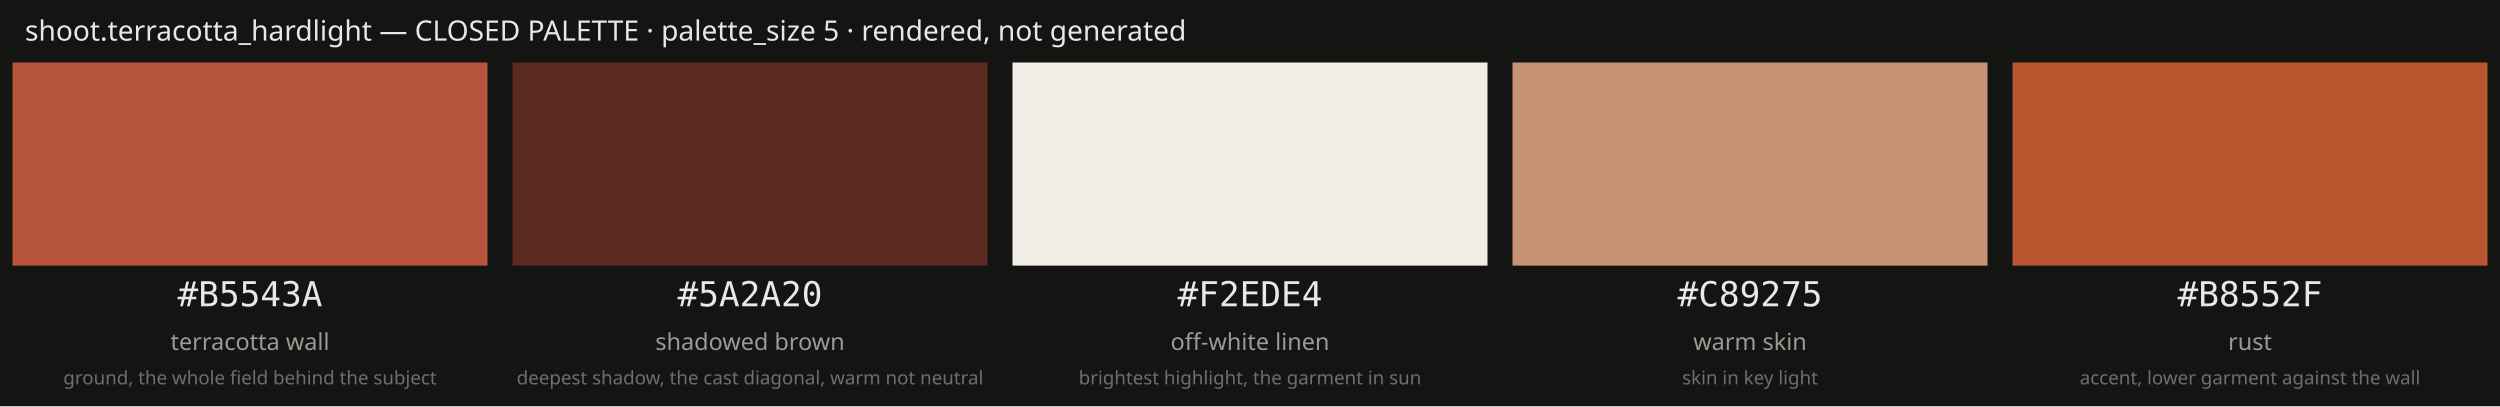
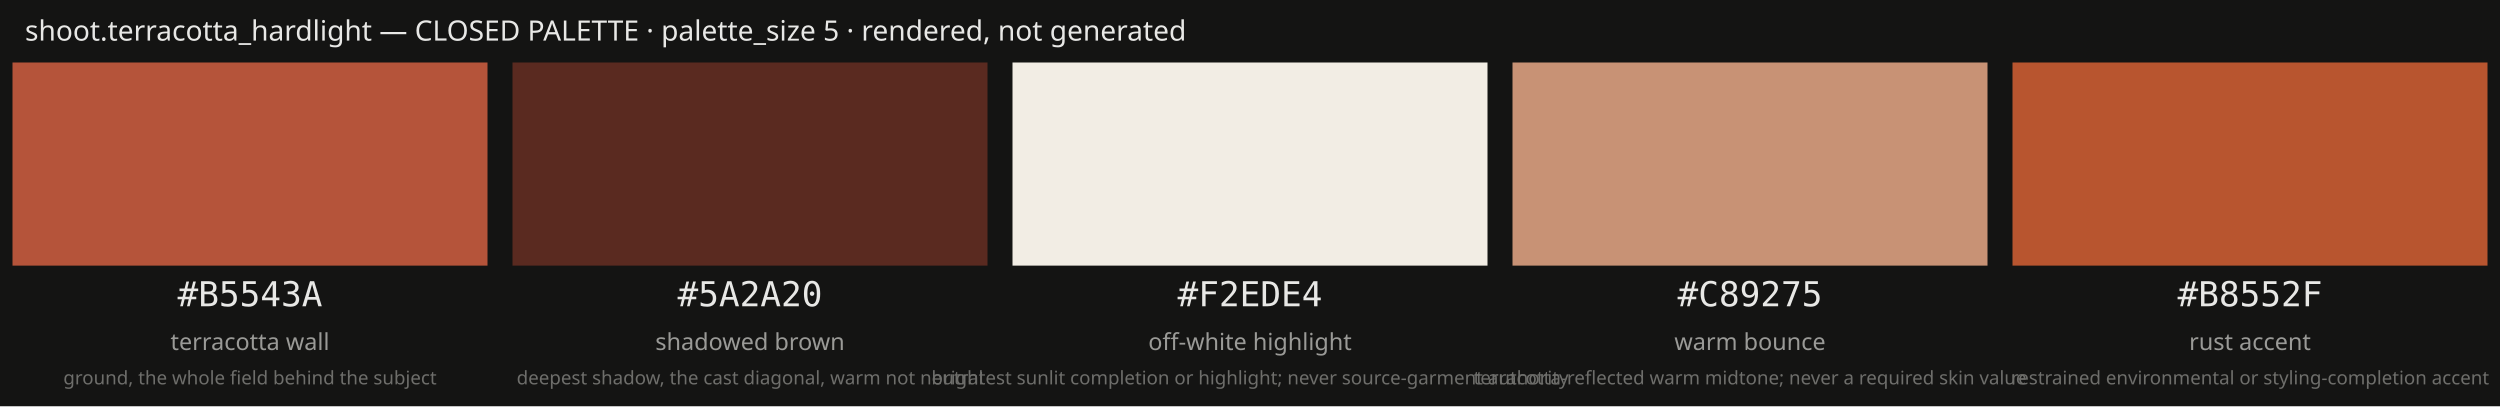
<svg xmlns="http://www.w3.org/2000/svg" width="1600" height="260" viewBox="0 0 1600 260">
  <rect width="100%" height="100%" fill="#141413" />
  <text x="16" y="26" font-family="sans-serif" font-size="18" fill="#e8e8e6">shoot.terracotta_hardlight — CLOSED PALETTE · palette_size 5 · rendered, not generated</text>
  <rect x="8" y="40" width="304" height="130" fill="#B5543A" />
  <text x="160" y="196" text-anchor="middle" font-family="monospace" font-size="22" fill="#e8e8e6">#B5543A</text>
  <text x="160" y="224" text-anchor="middle" font-family="sans-serif" font-size="15" fill="#9a9a97">terracotta wall</text>
  <text x="160" y="246" text-anchor="middle" font-family="sans-serif" font-size="12" fill="#6e6e6b">ground, the whole field behind the subject</text>
  <rect x="328" y="40" width="304" height="130" fill="#5A2A20" />
  <text x="480" y="196" text-anchor="middle" font-family="monospace" font-size="22" fill="#e8e8e6">#5A2A20</text>
  <text x="480" y="224" text-anchor="middle" font-family="sans-serif" font-size="15" fill="#9a9a97">shadowed brown</text>
  <text x="480" y="246" text-anchor="middle" font-family="sans-serif" font-size="12" fill="#6e6e6b">deepest shadow, the cast diagonal, warm not neutral</text>
  <rect x="648" y="40" width="304" height="130" fill="#F2EDE4" />
  <text x="800" y="196" text-anchor="middle" font-family="monospace" font-size="22" fill="#e8e8e6">#F2EDE4</text>
-   <text x="800" y="224" text-anchor="middle" font-family="sans-serif" font-size="15" fill="#9a9a97">off-white linen</text>
-   <text x="800" y="246" text-anchor="middle" font-family="sans-serif" font-size="12" fill="#6e6e6b">brightest highlight, the garment in sun</text>
+   <text x="800" y="224" text-anchor="middle" font-family="sans-serif" font-size="15" fill="#9a9a97">off-white highlight</text>
+   <text x="800" y="246" text-anchor="middle" font-family="sans-serif" font-size="12" fill="#6e6e6b">brightest sunlit completion or highlight; never source-garment authority</text>
  <rect x="968" y="40" width="304" height="130" fill="#C89275" />
  <text x="1120" y="196" text-anchor="middle" font-family="monospace" font-size="22" fill="#e8e8e6">#C89275</text>
-   <text x="1120" y="224" text-anchor="middle" font-family="sans-serif" font-size="15" fill="#9a9a97">warm skin</text>
-   <text x="1120" y="246" text-anchor="middle" font-family="sans-serif" font-size="12" fill="#6e6e6b">skin in key light</text>
+   <text x="1120" y="224" text-anchor="middle" font-family="sans-serif" font-size="15" fill="#9a9a97">warm bounce</text>
+   <text x="1120" y="246" text-anchor="middle" font-family="sans-serif" font-size="12" fill="#6e6e6b">terracotta-reflected warm midtone; never a required skin value</text>
  <rect x="1288" y="40" width="304" height="130" fill="#B8552F" />
  <text x="1440" y="196" text-anchor="middle" font-family="monospace" font-size="22" fill="#e8e8e6">#B8552F</text>
-   <text x="1440" y="224" text-anchor="middle" font-family="sans-serif" font-size="15" fill="#9a9a97">rust</text>
-   <text x="1440" y="246" text-anchor="middle" font-family="sans-serif" font-size="12" fill="#6e6e6b">accent, lower garment against the wall</text>
+   <text x="1440" y="224" text-anchor="middle" font-family="sans-serif" font-size="15" fill="#9a9a97">rust accent</text>
+   <text x="1440" y="246" text-anchor="middle" font-family="sans-serif" font-size="12" fill="#6e6e6b">restrained environmental or styling-completion accent</text>
</svg>
